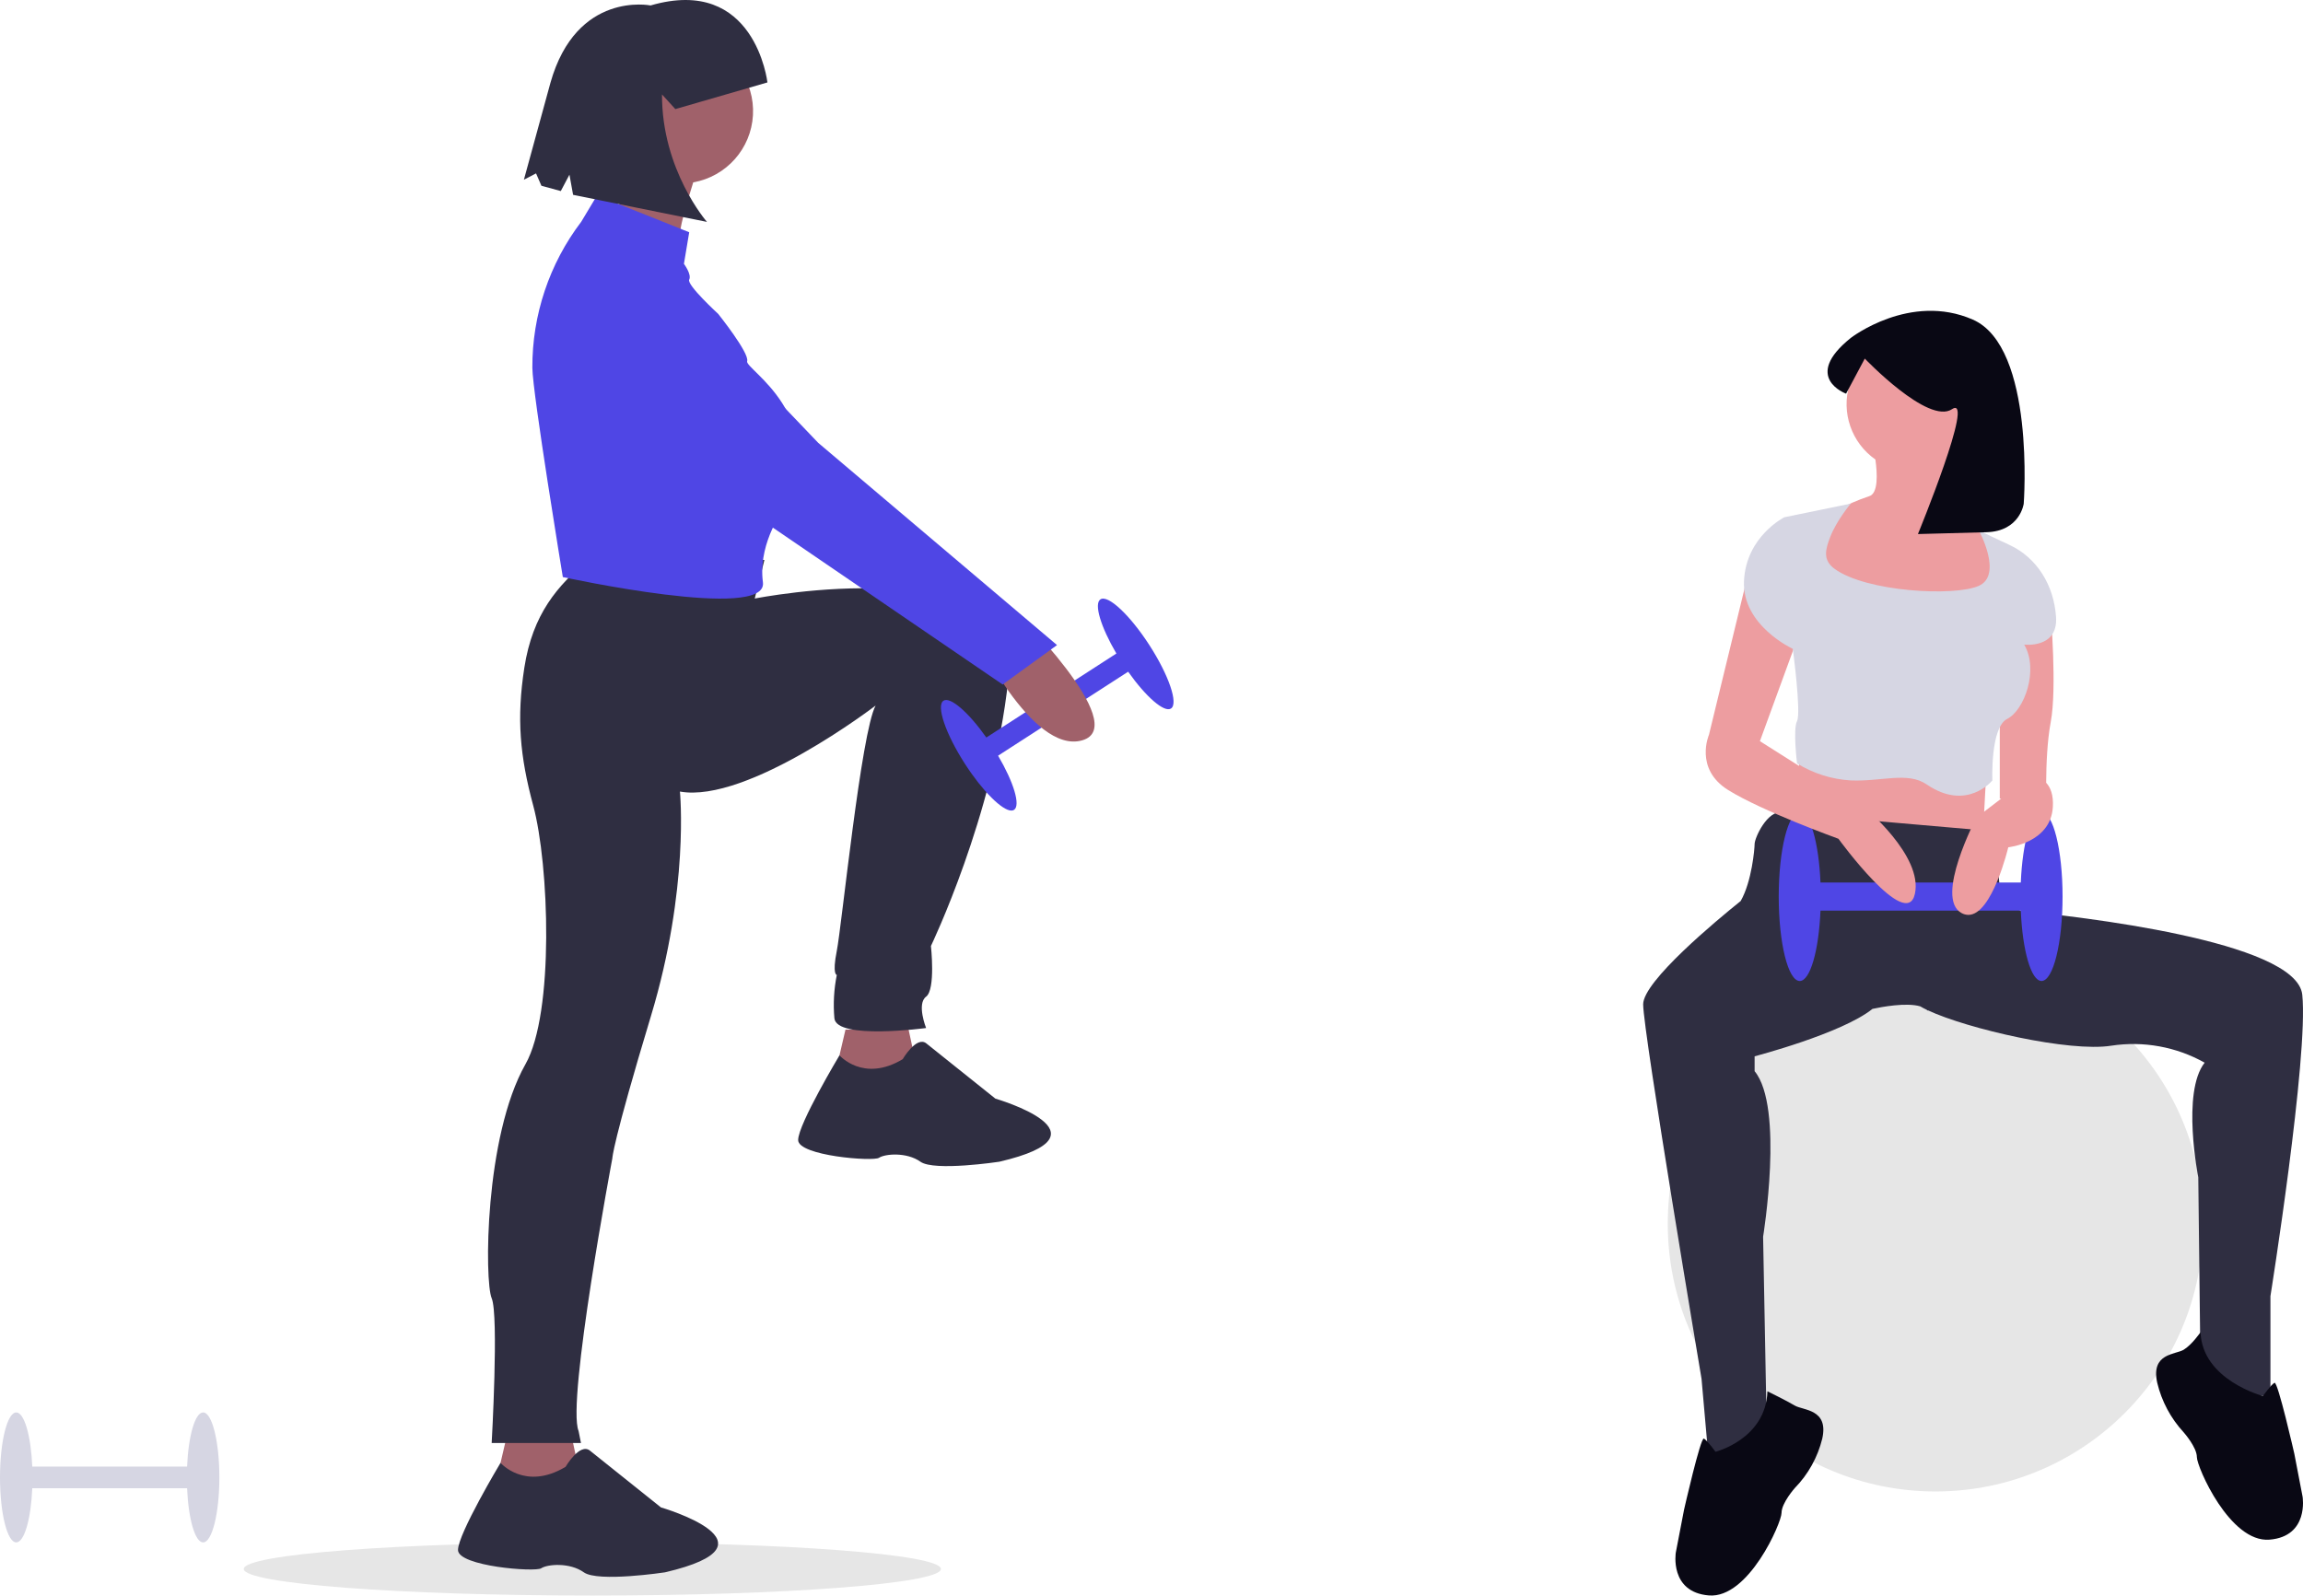
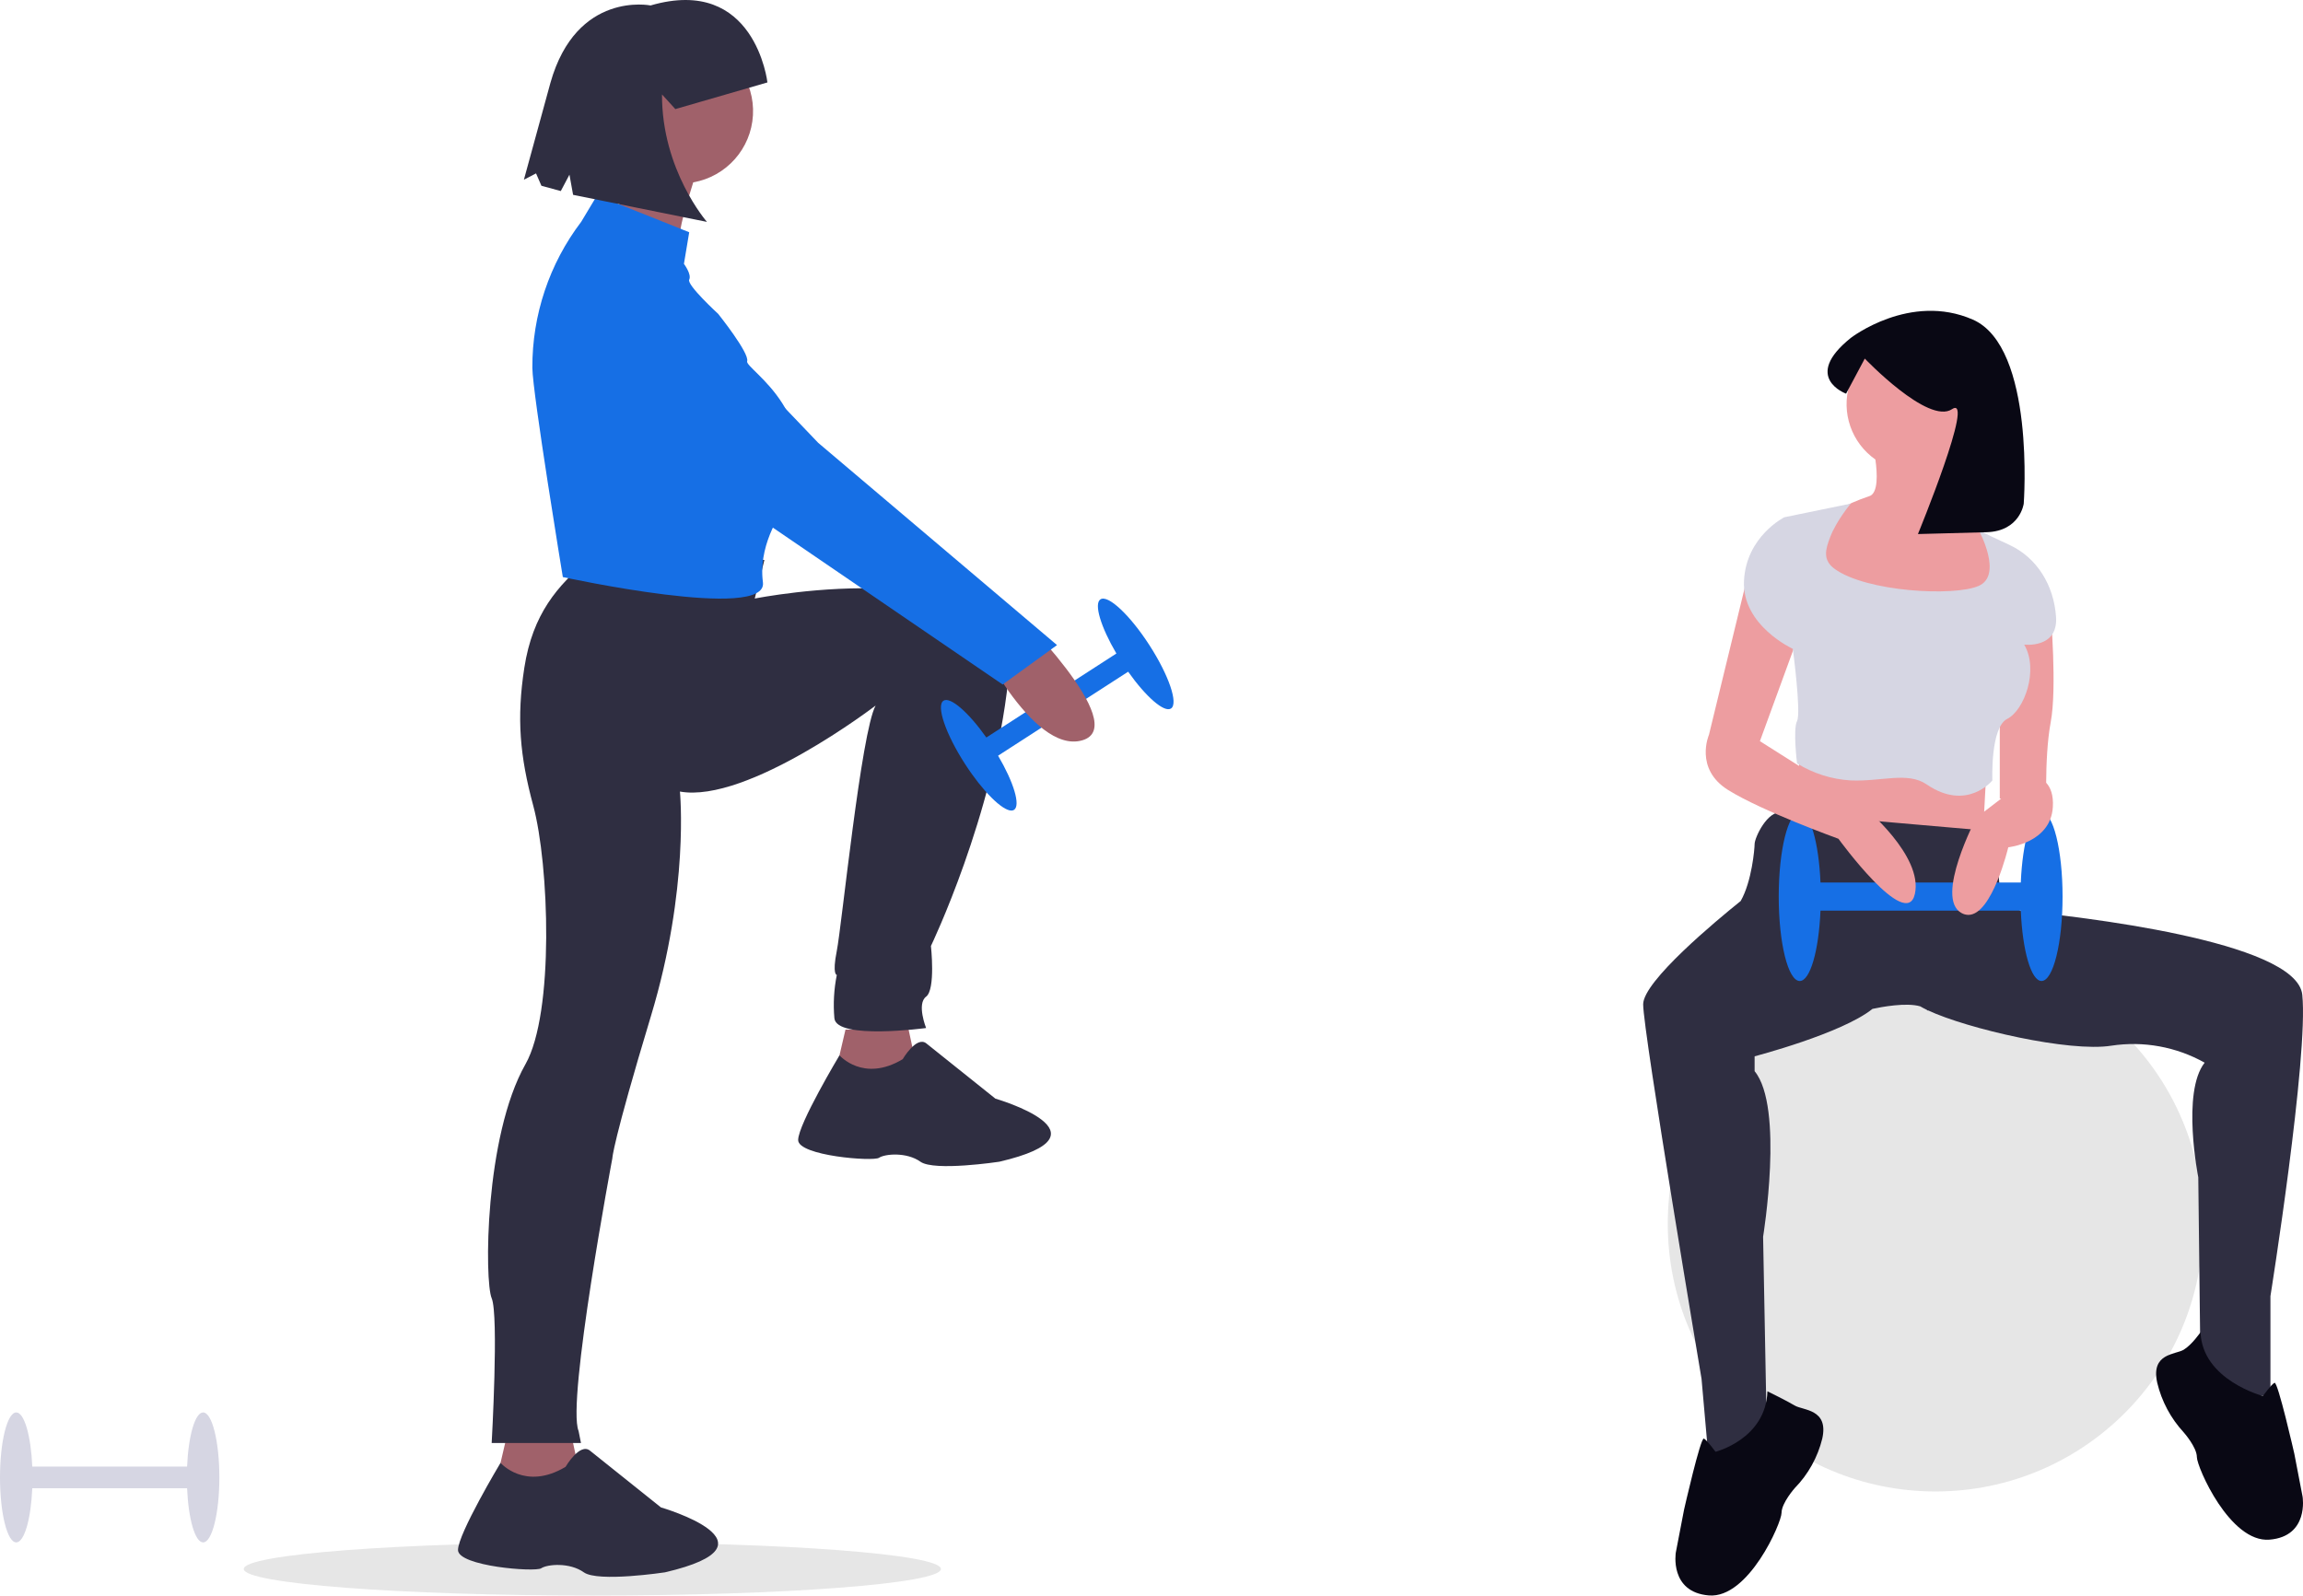
<svg xmlns="http://www.w3.org/2000/svg" width="960" height="665.284" viewBox="0 0 960 665.284">
  <g transform="translate(-318.792 -154.198)">
    <circle cx="111.587" cy="111.587" r="111.587" transform="translate(1013.996 552.908)" fill="#e6e6e6" />
    <path d="M472.433,223.6l-2.655,47.784,77.871,7.965L550.3,229.8l-26.546-16.812Z" transform="translate(596.785 240.516)" fill="#ed9da0" />
    <path d="M877.543,433.192c-2.335-22.574-95.043-32.821-117.323-34.96l-8.331-4.86-2.655-28.316s-82.294-7.079-88.488-7.964-11.5,10.619-11.5,13.273c0,1.919-1.158,15.619-5.807,23.74-10.04,8.067-40.649,33.451-40.649,43.069,0,11.5,24.334,156.182,24.334,156.182l2.655,30.086,24.777,4.424-1.77-93.8s8.849-53.978-3.539-69.021v-6.194s36.335-9.467,49.141-19.774c3.711-.8,14.138-2.762,19.9-1.053.79.465,1.7.943,2.713,1.429a4.125,4.125,0,0,1,.366.374l.1-.153c16.566,7.754,59.063,17.534,76.442,14.754a60.824,60.824,0,0,1,38.935,7.079c-9.734,12.388-2.655,47.784-2.655,47.784l.885,76.1,12.388,15.043H864.27V558.846S880.2,458.854,877.543,433.192Z" transform="translate(400.95 135.785)" fill="#2f2e41" />
    <path d="M0,116.87V94.69L6.824,72.511a80.782,80.782,0,0,1,13.65-5.972C24.4,65.416,23.9,56.9,23.1,51.215a28.151,28.151,0,1,1,33.479-.881c-1.064,18.21,15.082,35.825,15.082,35.825l4.265,4.266,9.384,17.061v11.091l-2.559,7.677Z" transform="translate(1077.442 294.574)" fill="#ed9da0" />
-     <path d="M100.909,41.071h-83.5c-.7,16.649-4.3,29.336-8.642,29.336C3.924,70.407,0,54.646,0,35.2S3.924,0,8.765,0c4.342,0,7.947,12.688,8.642,29.336h83.5C101.6,12.688,105.209,0,109.551,0c4.841,0,8.765,15.761,8.765,35.2s-3.924,35.2-8.765,35.2C105.209,70.407,101.6,57.72,100.909,41.071Z" transform="translate(1060.25 492.829)" fill="#4F46E5" />
+     <path d="M100.909,41.071h-83.5c-.7,16.649-4.3,29.336-8.642,29.336C3.924,70.407,0,54.646,0,35.2S3.924,0,8.765,0c4.342,0,7.947,12.688,8.642,29.336h83.5C101.6,12.688,105.209,0,109.551,0c4.841,0,8.765,15.761,8.765,35.2s-3.924,35.2-8.765,35.2C105.209,70.407,101.6,57.72,100.909,41.071Z" transform="translate(1060.25 492.829)" fill="#166FE5" />
    <path d="M642.62,272.527l-15.928,65.481s-6.194,14.158,7.964,23.007,46.014,20.352,46.014,20.352,28.316,38.935,31.856,23.007-21.237-36.28-21.237-36.28l-43.359-27.431,16.813-46.014Z" transform="translate(404.476 122.571)" fill="#ed9da0" />
    <path d="M652.628,563.142s7.943,3.87,11.385,5.936,14.225,1.377,11.471,13.771A44.772,44.772,0,0,1,664.013,603.5s-5.508,6.2-5.508,10.328-13.771,35.8-30.3,34.427-13.771-17.9-13.771-17.9l3.443-17.9s6.885-30.3,8.263-29.607,4.82,5.508,4.82,5.508S651.939,583.11,652.628,563.142Z" transform="translate(402.919 171.179)" fill="#090814" />
    <path d="M799.226,542.808s-3.6,5.261-7.04,7.327-13.772,1.377-11.018,13.771a46.309,46.309,0,0,0,11.018,20.656s5.508,6.2,5.508,10.328,13.771,35.8,30.3,34.427,13.771-17.9,13.771-17.9l-3.443-17.9s-6.885-30.3-8.262-29.607-4.82,5.508-4.82,5.508S799.915,562.776,799.226,542.808Z" transform="translate(436.859 166.86)" fill="#090814" />
    <path d="M3.887,124.769c-11.5-6.194,6.194-39.82,6.194-39.82l10.284-7.865-.55-.1V29.2L24.239,3.54,41.051,0s2.655,30.972,0,45.129c-1.475,7.866-1.858,17.917-1.906,25.3,1.821,1.968,3.084,5.108,2.791,10.1-.885,15.042-18.582,16.813-18.582,16.813S16.676,125.53,6.719,125.531A5.921,5.921,0,0,1,3.887,124.769Z" transform="translate(1132.583 410.141)" fill="#ed9da0" />
    <path d="M683.654,245.794l-27.7,5.693s-15.928,7.964-16.813,26.546,20.352,28.316,20.352,28.316,3.54,26.546,1.77,30.086,0,17.7,0,17.7a47.86,47.86,0,0,0,22.392,7.079c12.72.553,23.717-3.752,31.619,1.655,16.813,11.5,27.4-1.655,27.4-1.655s-.885-22.122,6.194-25.662,13.273-20.352,7.079-30.971c0,0,14.158,1.77,13.273-11.5s-7.964-24.777-19.467-30.086-12.775-6.158-12.775-6.158,10.285,18.755,0,23.265-46.884,2.483-60.06-7.1c-5.152-3.748-3.756-8.293-1.827-13.3C677.756,252.758,683.654,245.794,683.654,245.794Z" transform="translate(406.629 118.392)" fill="#d6d6e3" />
    <path d="M77.989,31.61H13.453c-.537,12.813-3.324,22.578-6.679,22.578C3.033,54.188,0,42.057,0,27.094S3.033,0,6.774,0c3.356,0,6.142,9.765,6.679,22.578H77.989C78.526,9.765,81.313,0,84.668,0c3.741,0,6.774,12.131,6.774,27.094s-3.033,27.094-6.774,27.094C81.313,54.188,78.526,44.423,77.989,31.61Z" transform="translate(318.792 743.129)" fill="#d6d6e3" />
    <g transform="translate(420.403 154.198)">
      <ellipse cx="145.307" cy="11.083" rx="145.307" ry="11.083" transform="translate(0 643.119)" fill="#e6e6e6" />
      <path d="M582.746,405.493l4.933,23.02-37,1.644,5.755-24.665Z" transform="translate(-305.607 23.817)" fill="#a0616a" />
      <path d="M707.218,556.007l5.075,23.687-38.067,1.692,5.922-25.379Z" transform="translate(-570.538 42.917)" fill="#a0616a" />
      <path d="M796.515,380.667l-4.024,16.1s111.671-22.133,105.635,34.206-32.194,110.665-32.194,110.665,2.012,18.109-2.012,21.127,0,13.079,0,13.079-37.224,5.03-38.23-4.024a63.1,63.1,0,0,1,1.006-18.109s-2.012,0,0-10.061,10.14-91.2,16.176-102.262c0,0-53.4,40.893-81.569,35.863,0,0,4.024,40.242-12.073,93.563s-16.1,59.357-16.1,59.357S714.019,731.777,719.049,743.85l1.006,5.03H682.831s3.018-53.321,0-60.363-3.018-67.405,14.085-97.587c12.111-21.373,9.856-83.346,3.231-107.841-5.563-20.57-6.968-36.4-3.707-57.461,3.488-22.52,13.9-34.291,26.634-44.962Z" transform="translate(-579.486 -147.2)" fill="#2f2e41" />
      <path d="M2.932,73.3A167.77,167.77,0,0,0,9.745,52.355,30.153,30.153,0,1,1,35.37,59.864c-2.642,8.316-6.165,20.293-5.632,23.485.12.718-.342,1.026-1.221,1.026C23.242,84.375,2.932,73.3,2.932,73.3Z" transform="translate(151.993 16.173)" fill="#a0616a" />
-       <path d="M782.885,253.643,821.3,269.008l-2.195,13.17s3.293,4.39,2.195,6.585,12.073,14.268,12.073,14.268,13.17,16.463,12.073,19.755,35.12,23.048,15.365,61.461c0,0-10.242,13.315-8.959,29.062q.068.83.179,1.669c2.2,16.463-83.411-2.195-83.411-2.195s-12.644-76.838-12.7-87.248A99.868,99.868,0,0,1,776.3,264.618h0Z" transform="translate(-635.618 -172.165)" fill="#4F46E5" />
+       <path d="M782.885,253.643,821.3,269.008l-2.195,13.17s3.293,4.39,2.195,6.585,12.073,14.268,12.073,14.268,13.17,16.463,12.073,19.755,35.12,23.048,15.365,61.461c0,0-10.242,13.315-8.959,29.062q.068.83.179,1.669c2.2,16.463-83.411-2.195-83.411-2.195s-12.644-76.838-12.7-87.248A99.868,99.868,0,0,1,776.3,264.618h0Z" transform="translate(-635.618 -172.165)" fill="#166FE5" />
      <path d="M695.37,555.99s5.755-9.866,9.866-6.577l28.775,23.02s50.973,14.8,1.644,26.309c0,0-27.131,4.111-32.886,0s-14.8-3.289-17.265-1.644-33.708-.822-33.708-7.4,17.231-35.322,17.231-35.322S678.927,565.855,695.37,555.99Z" transform="translate(-420.698 -114.347)" fill="#2f2e41" />
      <path d="M820.175,706.714s5.922-10.151,10.151-6.768l29.608,23.686s52.449,15.227,1.692,27.07c0,0-27.916,4.23-33.838,0s-15.227-3.384-17.765-1.692-34.684-.846-34.684-7.613,17.729-36.345,17.729-36.345S803.256,716.865,820.175,706.714Z" transform="translate(-686.033 -95.1)" fill="#2f2e41" />
      <path d="M859.032,204.659s-5.1-44.821-48.708-32.095c0,0-30.851-6.275-41.747,32.256l-11.06,40.4,5.063-2.631,2.238,5.151,8.079,2.212,3.607-6.829,1.52,8.406,55.8,11.281s-18.87-21.56-18.736-53.137l5.558,6.1Z" transform="translate(-640.742 -170.289)" fill="#2f2e41" />
-       <path d="M10.078,69c-8.12-12.57-12.153-24.4-9.011-26.434,2.82-1.821,10.458,4.869,17.862,15.342L73.138,22.887C66.637,11.832,63.679,2.119,66.5.3c3.143-2.03,12.272,6.514,20.391,19.083s12.154,24.4,9.012,26.434c-2.819,1.821-10.458-4.869-17.862-15.342L23.829,65.49c6.5,11.056,9.459,20.77,6.64,22.59a1.99,1.99,0,0,1-1.1.3C25.528,88.379,17.393,80.322,10.078,69Z" transform="translate(290.614 249.601)" fill="#4F46E5" />
+       <path d="M10.078,69c-8.12-12.57-12.153-24.4-9.011-26.434,2.82-1.821,10.458,4.869,17.862,15.342L73.138,22.887C66.637,11.832,63.679,2.119,66.5.3c3.143-2.03,12.272,6.514,20.391,19.083s12.154,24.4,9.012,26.434c-2.819,1.821-10.458-4.869-17.862-15.342L23.829,65.49c6.5,11.056,9.459,20.77,6.64,22.59a1.99,1.99,0,0,1-1.1.3C25.528,88.379,17.393,80.322,10.078,69Z" transform="translate(290.614 249.601)" fill="#166FE5" />
      <path d="M657.459,399.807s50.3,49.3,29.175,55.333-45.272-45.272-45.272-45.272Z" transform="translate(-337.153 -146.441)" fill="#a0616a" />
-       <path d="M707.622,277.226l71.338,74.631,99.547,84.329L855.84,452.624,668.112,324.419S651.649,254.179,707.622,277.226Z" transform="translate(-539.502 -167.213)" fill="#4F46E5" />
+       <path d="M707.622,277.226l71.338,74.631,99.547,84.329L855.84,452.624,668.112,324.419S651.649,254.179,707.622,277.226Z" transform="translate(-539.502 -167.213)" fill="#166FE5" />
    </g>
    <path d="M262.042,117.5s-1.518,11.514-15.578,11.89l-28.522.763s24.111-58.677,14.2-52.067-36.352-21.1-36.352-21.1l-7.8,14.63S169.35,64.866,190,48.34c0,0,24.644-19.052,50.806-7.611S262.042,117.5,262.042,117.5h0Z" transform="translate(900.337 246.724)" fill="#090814" />
  </g>
</svg>
